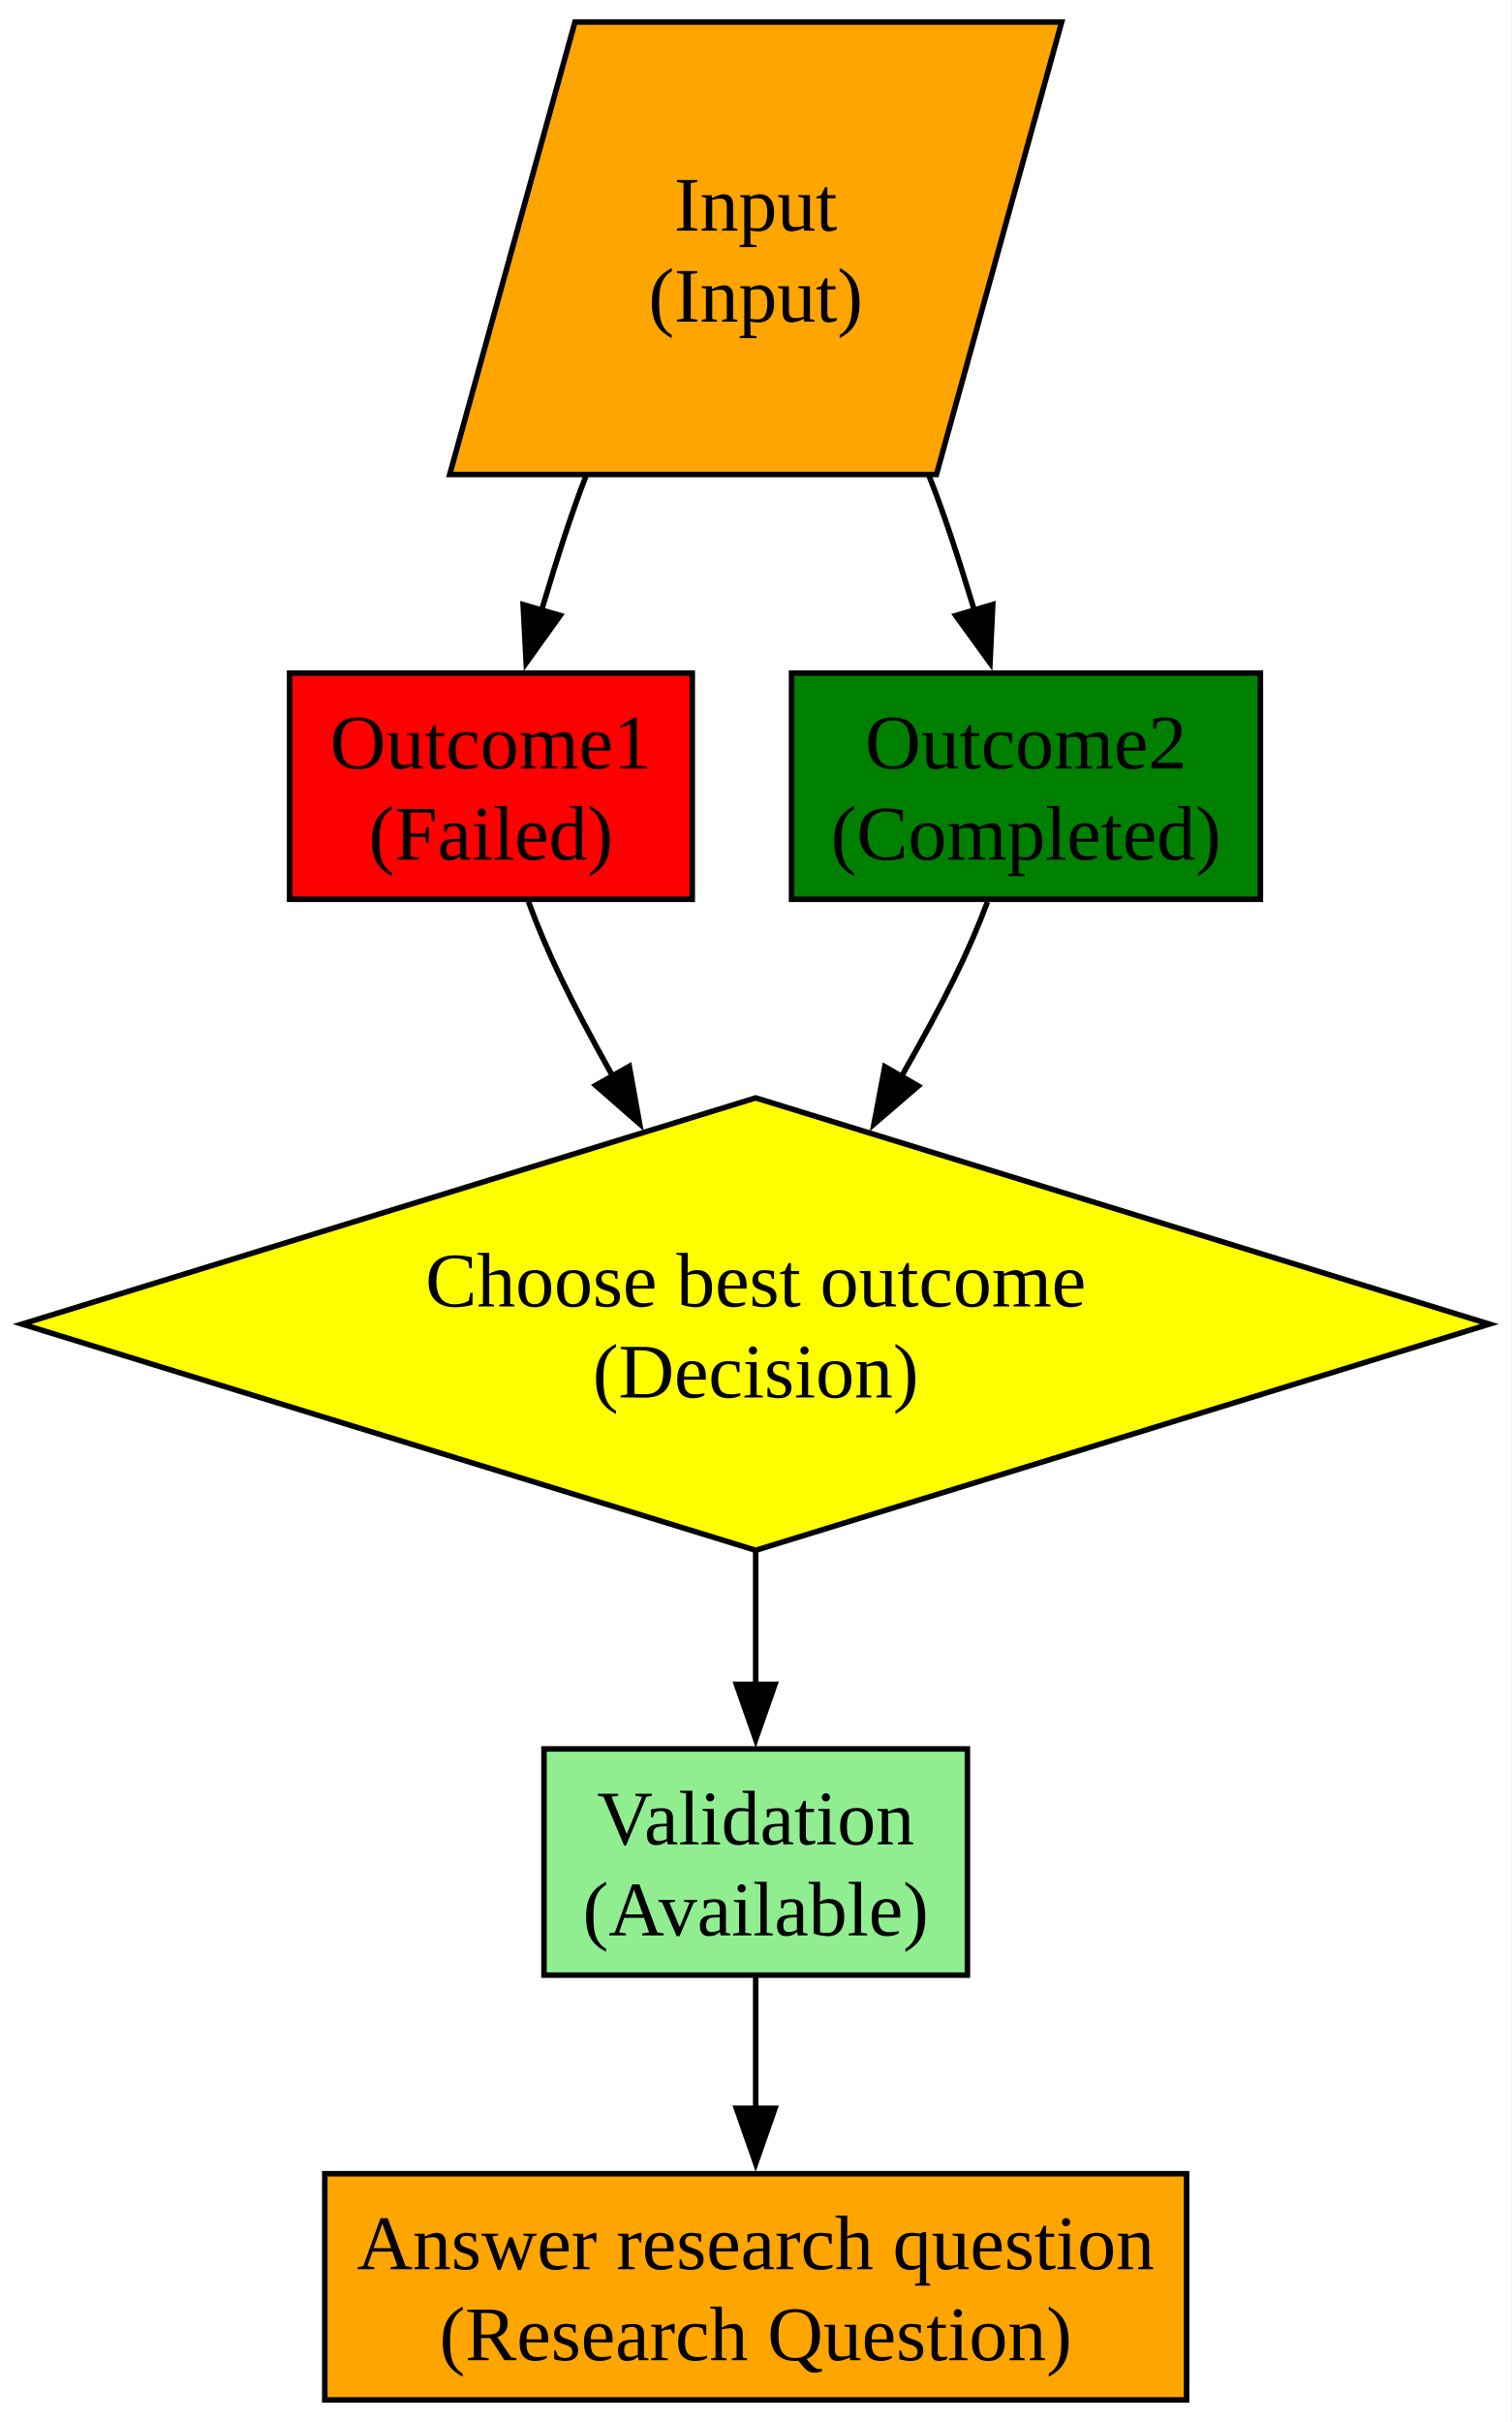
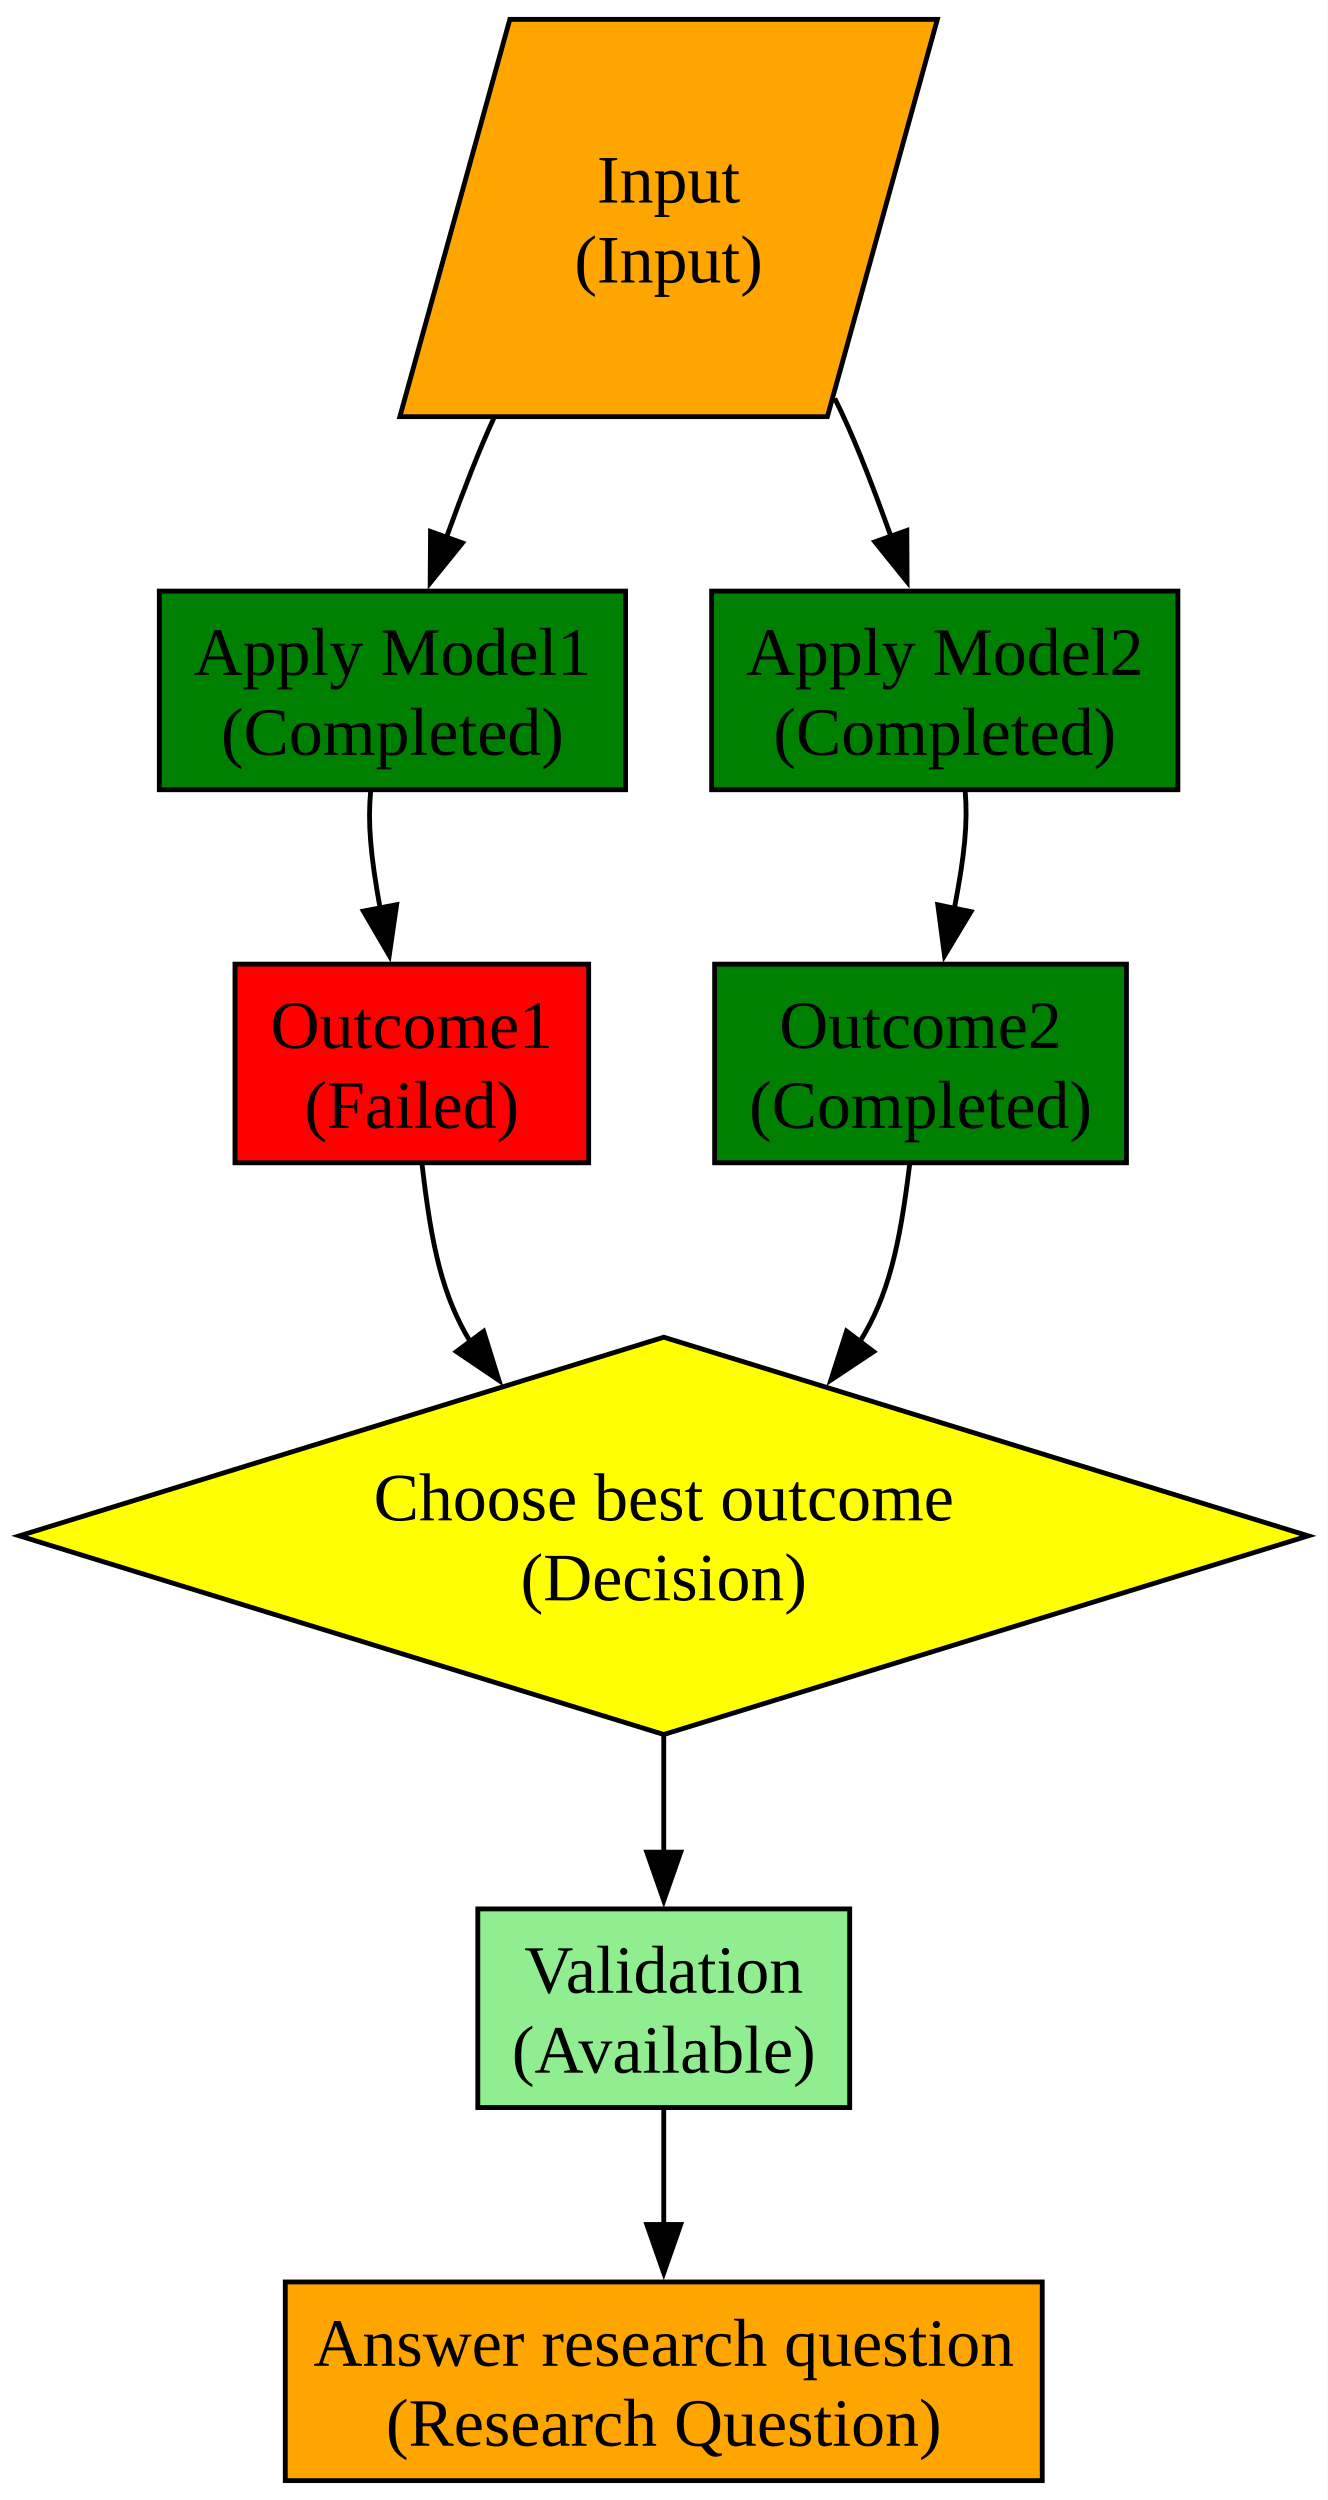
- <svg xmlns="http://www.w3.org/2000/svg" width="274pt" height="439pt" viewBox="0.00 0.00 274.00 439.00">
-   <g id="graph0" class="graph" transform="scale(1 1) rotate(0) translate(4 435)">
-     <polygon fill="white" stroke="none" points="-4,4 -4,-435 270,-435 270,4 -4,4" />
+ <svg xmlns="http://www.w3.org/2000/svg" width="274pt" height="516pt" viewBox="0.00 0.00 274.00 516.00">
+   <g id="graph0" class="graph" transform="scale(1 1) rotate(0) translate(4 512)">
+     <polygon fill="white" stroke="none" points="-4,4 -4,-512 270,-512 270,4 -4,4" />
    <g id="node1" class="node">
-       <polygon fill="orange" stroke="black" points="188.47,-431 100.23,-431 77.53,-349 165.77,-349 188.47,-431" />
-       <text xml:space="preserve" text-anchor="middle" x="133" y="-393.2" font-family="Times New Roman,serif" font-size="14.00">Input</text>
-       <text xml:space="preserve" text-anchor="middle" x="133" y="-376.7" font-family="Times New Roman,serif" font-size="14.00">(Input)</text>
+       <polygon fill="orange" stroke="black" points="189.47,-508 101.23,-508 78.53,-426 166.77,-426 189.47,-508" />
+       <text xml:space="preserve" text-anchor="middle" x="134" y="-470.2" font-family="Times New Roman,serif" font-size="14.00">Input</text>
+       <text xml:space="preserve" text-anchor="middle" x="134" y="-453.7" font-family="Times New Roman,serif" font-size="14.00">(Input)</text>
    </g>
    <g id="node2" class="node">
-       <polygon fill="red" stroke="black" points="121.5,-313 48.5,-313 48.5,-272 121.5,-272 121.5,-313" />
-       <text xml:space="preserve" text-anchor="middle" x="85" y="-295.7" font-family="Times New Roman,serif" font-size="14.00">Outcome1</text>
-       <text xml:space="preserve" text-anchor="middle" x="85" y="-279.2" font-family="Times New Roman,serif" font-size="14.00">(Failed)</text>
+       <polygon fill="green" stroke="black" points="125.12,-390 28.88,-390 28.88,-349 125.12,-349 125.12,-390" />
+       <text xml:space="preserve" text-anchor="middle" x="77" y="-372.7" font-family="Times New Roman,serif" font-size="14.00">Apply Model1</text>
+       <text xml:space="preserve" text-anchor="middle" x="77" y="-356.2" font-family="Times New Roman,serif" font-size="14.00">(Completed)</text>
    </g>
    <g id="edge1" class="edge">
-       <path fill="none" stroke="black" d="M102.23,-348.72C99.74,-342.35 97.22,-334.55 94.18,-324.38" />
-       <polygon fill="black" stroke="black" points="97.56,-323.45 91.39,-314.83 90.84,-325.41 97.56,-323.45" />
+       <path fill="none" stroke="black" d="M97.92,-425.68C94.94,-419.21 91.84,-411.27 88.09,-400.95" />
+       <polygon fill="black" stroke="black" points="91.45,-399.94 84.79,-391.71 84.86,-402.3 91.45,-399.94" />
    </g>
    <g id="node3" class="node">
-       <polygon fill="green" stroke="black" points="224.5,-313 139.5,-313 139.5,-272 224.5,-272 224.5,-313" />
-       <text xml:space="preserve" text-anchor="middle" x="182" y="-295.7" font-family="Times New Roman,serif" font-size="14.00">Outcome2</text>
-       <text xml:space="preserve" text-anchor="middle" x="182" y="-279.2" font-family="Times New Roman,serif" font-size="14.00">(Completed)</text>
+       <polygon fill="green" stroke="black" points="239.12,-390 142.88,-390 142.88,-349 239.12,-349 239.12,-390" />
+       <text xml:space="preserve" text-anchor="middle" x="191" y="-372.7" font-family="Times New Roman,serif" font-size="14.00">Apply Model2</text>
+       <text xml:space="preserve" text-anchor="middle" x="191" y="-356.2" font-family="Times New Roman,serif" font-size="14.00">(Completed)</text>
    </g>
    <g id="edge2" class="edge">
-       <path fill="none" stroke="black" d="M164.42,-348.77C166.96,-342.4 169.54,-334.59 172.63,-324.41" />
-       <polygon fill="black" stroke="black" points="175.98,-325.43 175.48,-314.85 169.27,-323.43 175.98,-325.43" />
+       <path fill="none" stroke="black" d="M168.3,-429.75C171.86,-422.66 175.42,-413.7 179.9,-401.26" />
+       <polygon fill="black" stroke="black" points="183.17,-402.51 183.22,-391.92 176.57,-400.17 183.17,-402.51" />
    </g>
    <g id="node4" class="node">
+       <polygon fill="red" stroke="black" points="117.5,-313 44.5,-313 44.5,-272 117.5,-272 117.5,-313" />
+       <text xml:space="preserve" text-anchor="middle" x="81" y="-295.7" font-family="Times New Roman,serif" font-size="14.00">Outcome1</text>
+       <text xml:space="preserve" text-anchor="middle" x="81" y="-279.2" font-family="Times New Roman,serif" font-size="14.00">(Failed)</text>
+     </g>
+     <g id="edge3" class="edge">
+       <path fill="none" stroke="black" d="M72.52,-348.86C71.88,-342.25 72.46,-335.55 74.48,-324.39" />
+       <polygon fill="black" stroke="black" points="77.87,-325.28 76.34,-314.8 71,-323.95 77.87,-325.28" />
+     </g>
+     <g id="node5" class="node">
+       <polygon fill="green" stroke="black" points="228.5,-313 143.5,-313 143.5,-272 228.5,-272 228.5,-313" />
+       <text xml:space="preserve" text-anchor="middle" x="186" y="-295.7" font-family="Times New Roman,serif" font-size="14.00">Outcome2</text>
+       <text xml:space="preserve" text-anchor="middle" x="186" y="-279.2" font-family="Times New Roman,serif" font-size="14.00">(Completed)</text>
+     </g>
+     <g id="edge4" class="edge">
+       <path fill="none" stroke="black" d="M195.21,-348.79C195.77,-342.17 195.11,-335.47 192.94,-324.32" />
+       <polygon fill="black" stroke="black" points="196.41,-323.83 190.95,-314.75 189.56,-325.25 196.41,-323.83" />
+     </g>
+     <g id="node6" class="node">
      <polygon fill="yellow" stroke="black" points="133,-236 0,-195 133,-154 266,-195 133,-236" />
      <text xml:space="preserve" text-anchor="middle" x="133" y="-198.2" font-family="Times New Roman,serif" font-size="14.00">Choose best outcome</text>
      <text xml:space="preserve" text-anchor="middle" x="133" y="-181.7" font-family="Times New Roman,serif" font-size="14.00">(Decision)</text>
    </g>
-     <g id="edge3" class="edge">
-       <path fill="none" stroke="black" d="M91.8,-271.58C95.2,-262.36 99.12,-254.19 107.15,-239.8" />
-       <polygon fill="black" stroke="black" points="110.08,-241.72 111.96,-231.3 103.99,-238.27 110.08,-241.72" />
+     <g id="edge5" class="edge">
+       <path fill="none" stroke="black" d="M83.12,-271.62C85.08,-254.63 87.33,-244.45 93.13,-234.96" />
+       <polygon fill="black" stroke="black" points="95.82,-237.21 98.98,-227.09 90.2,-233.03 95.82,-237.21" />
    </g>
-     <g id="edge4" class="edge">
-       <path fill="none" stroke="black" d="M175.02,-271.53C171.54,-262.3 167.53,-254.13 159.35,-239.75" />
-       <polygon fill="black" stroke="black" points="162.47,-238.16 154.44,-231.25 156.41,-241.66 162.47,-238.16" />
+     <g id="edge6" class="edge">
+       <path fill="none" stroke="black" d="M183.75,-271.65C181.68,-254.7 179.35,-244.52 173.45,-235.03" />
+       <polygon fill="black" stroke="black" points="176.31,-233.02 167.49,-227.15 170.73,-237.24 176.31,-233.02" />
    </g>
-     <g id="node5" class="node">
+     <g id="node7" class="node">
      <polygon fill="lightgreen" stroke="black" points="171.38,-118 94.62,-118 94.62,-77 171.38,-77 171.38,-118" />
      <text xml:space="preserve" text-anchor="middle" x="133" y="-100.7" font-family="Times New Roman,serif" font-size="14.00">Validation</text>
      <text xml:space="preserve" text-anchor="middle" x="133" y="-84.2" font-family="Times New Roman,serif" font-size="14.00">(Available)</text>
    </g>
-     <g id="edge5" class="edge">
+     <g id="edge7" class="edge">
      <path fill="none" stroke="black" d="M133,-153.69C133,-143.08 133,-135.6 133,-129.32" />
      <polygon fill="black" stroke="black" points="136.5,-129.71 133,-119.71 129.5,-129.71 136.5,-129.71" />
    </g>
-     <g id="node6" class="node">
+     <g id="node8" class="node">
      <polygon fill="orange" stroke="black" points="211.12,-41 54.88,-41 54.88,0 211.12,0 211.12,-41" />
      <text xml:space="preserve" text-anchor="middle" x="133" y="-23.7" font-family="Times New Roman,serif" font-size="14.00">Answer research question</text>
      <text xml:space="preserve" text-anchor="middle" x="133" y="-7.2" font-family="Times New Roman,serif" font-size="14.00">(Research Question)</text>
    </g>
-     <g id="edge6" class="edge">
+     <g id="edge8" class="edge">
      <path fill="none" stroke="black" d="M133,-76.81C133,-66.15 133,-58.57 133,-52.56" />
      <polygon fill="black" stroke="black" points="136.5,-52.86 133,-42.86 129.5,-52.86 136.5,-52.86" />
    </g>
  </g>
</svg>
